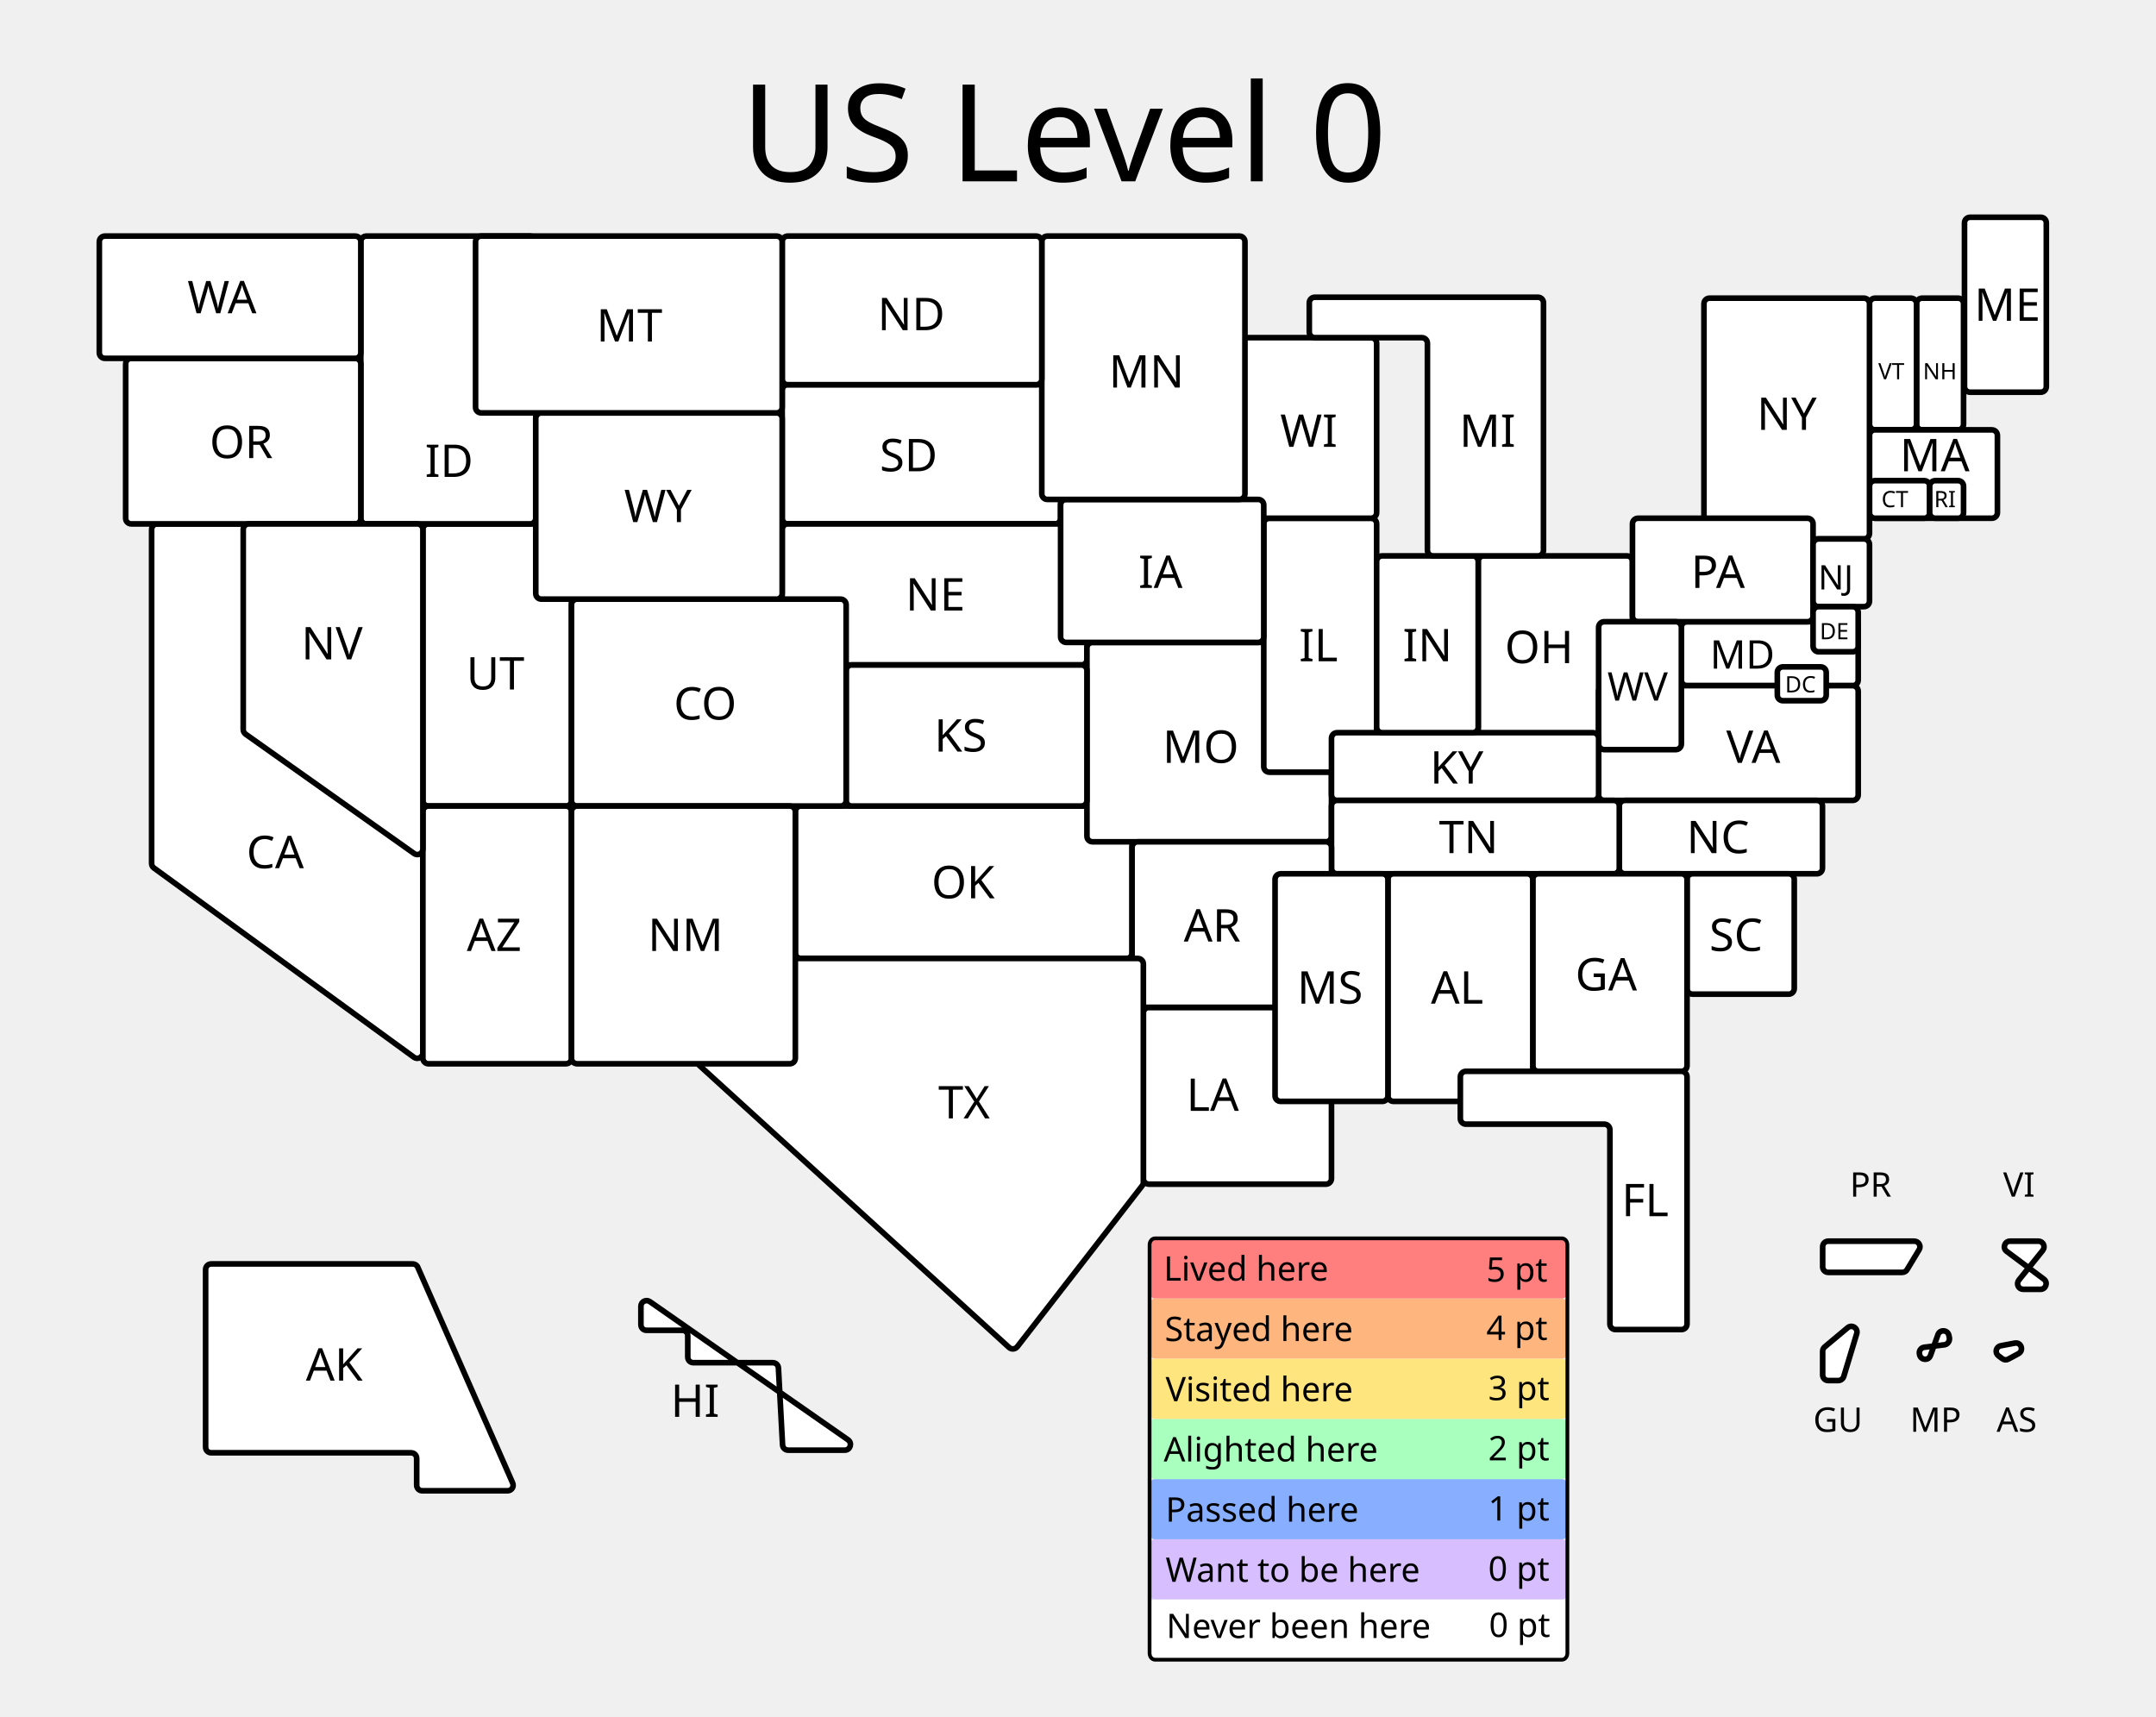
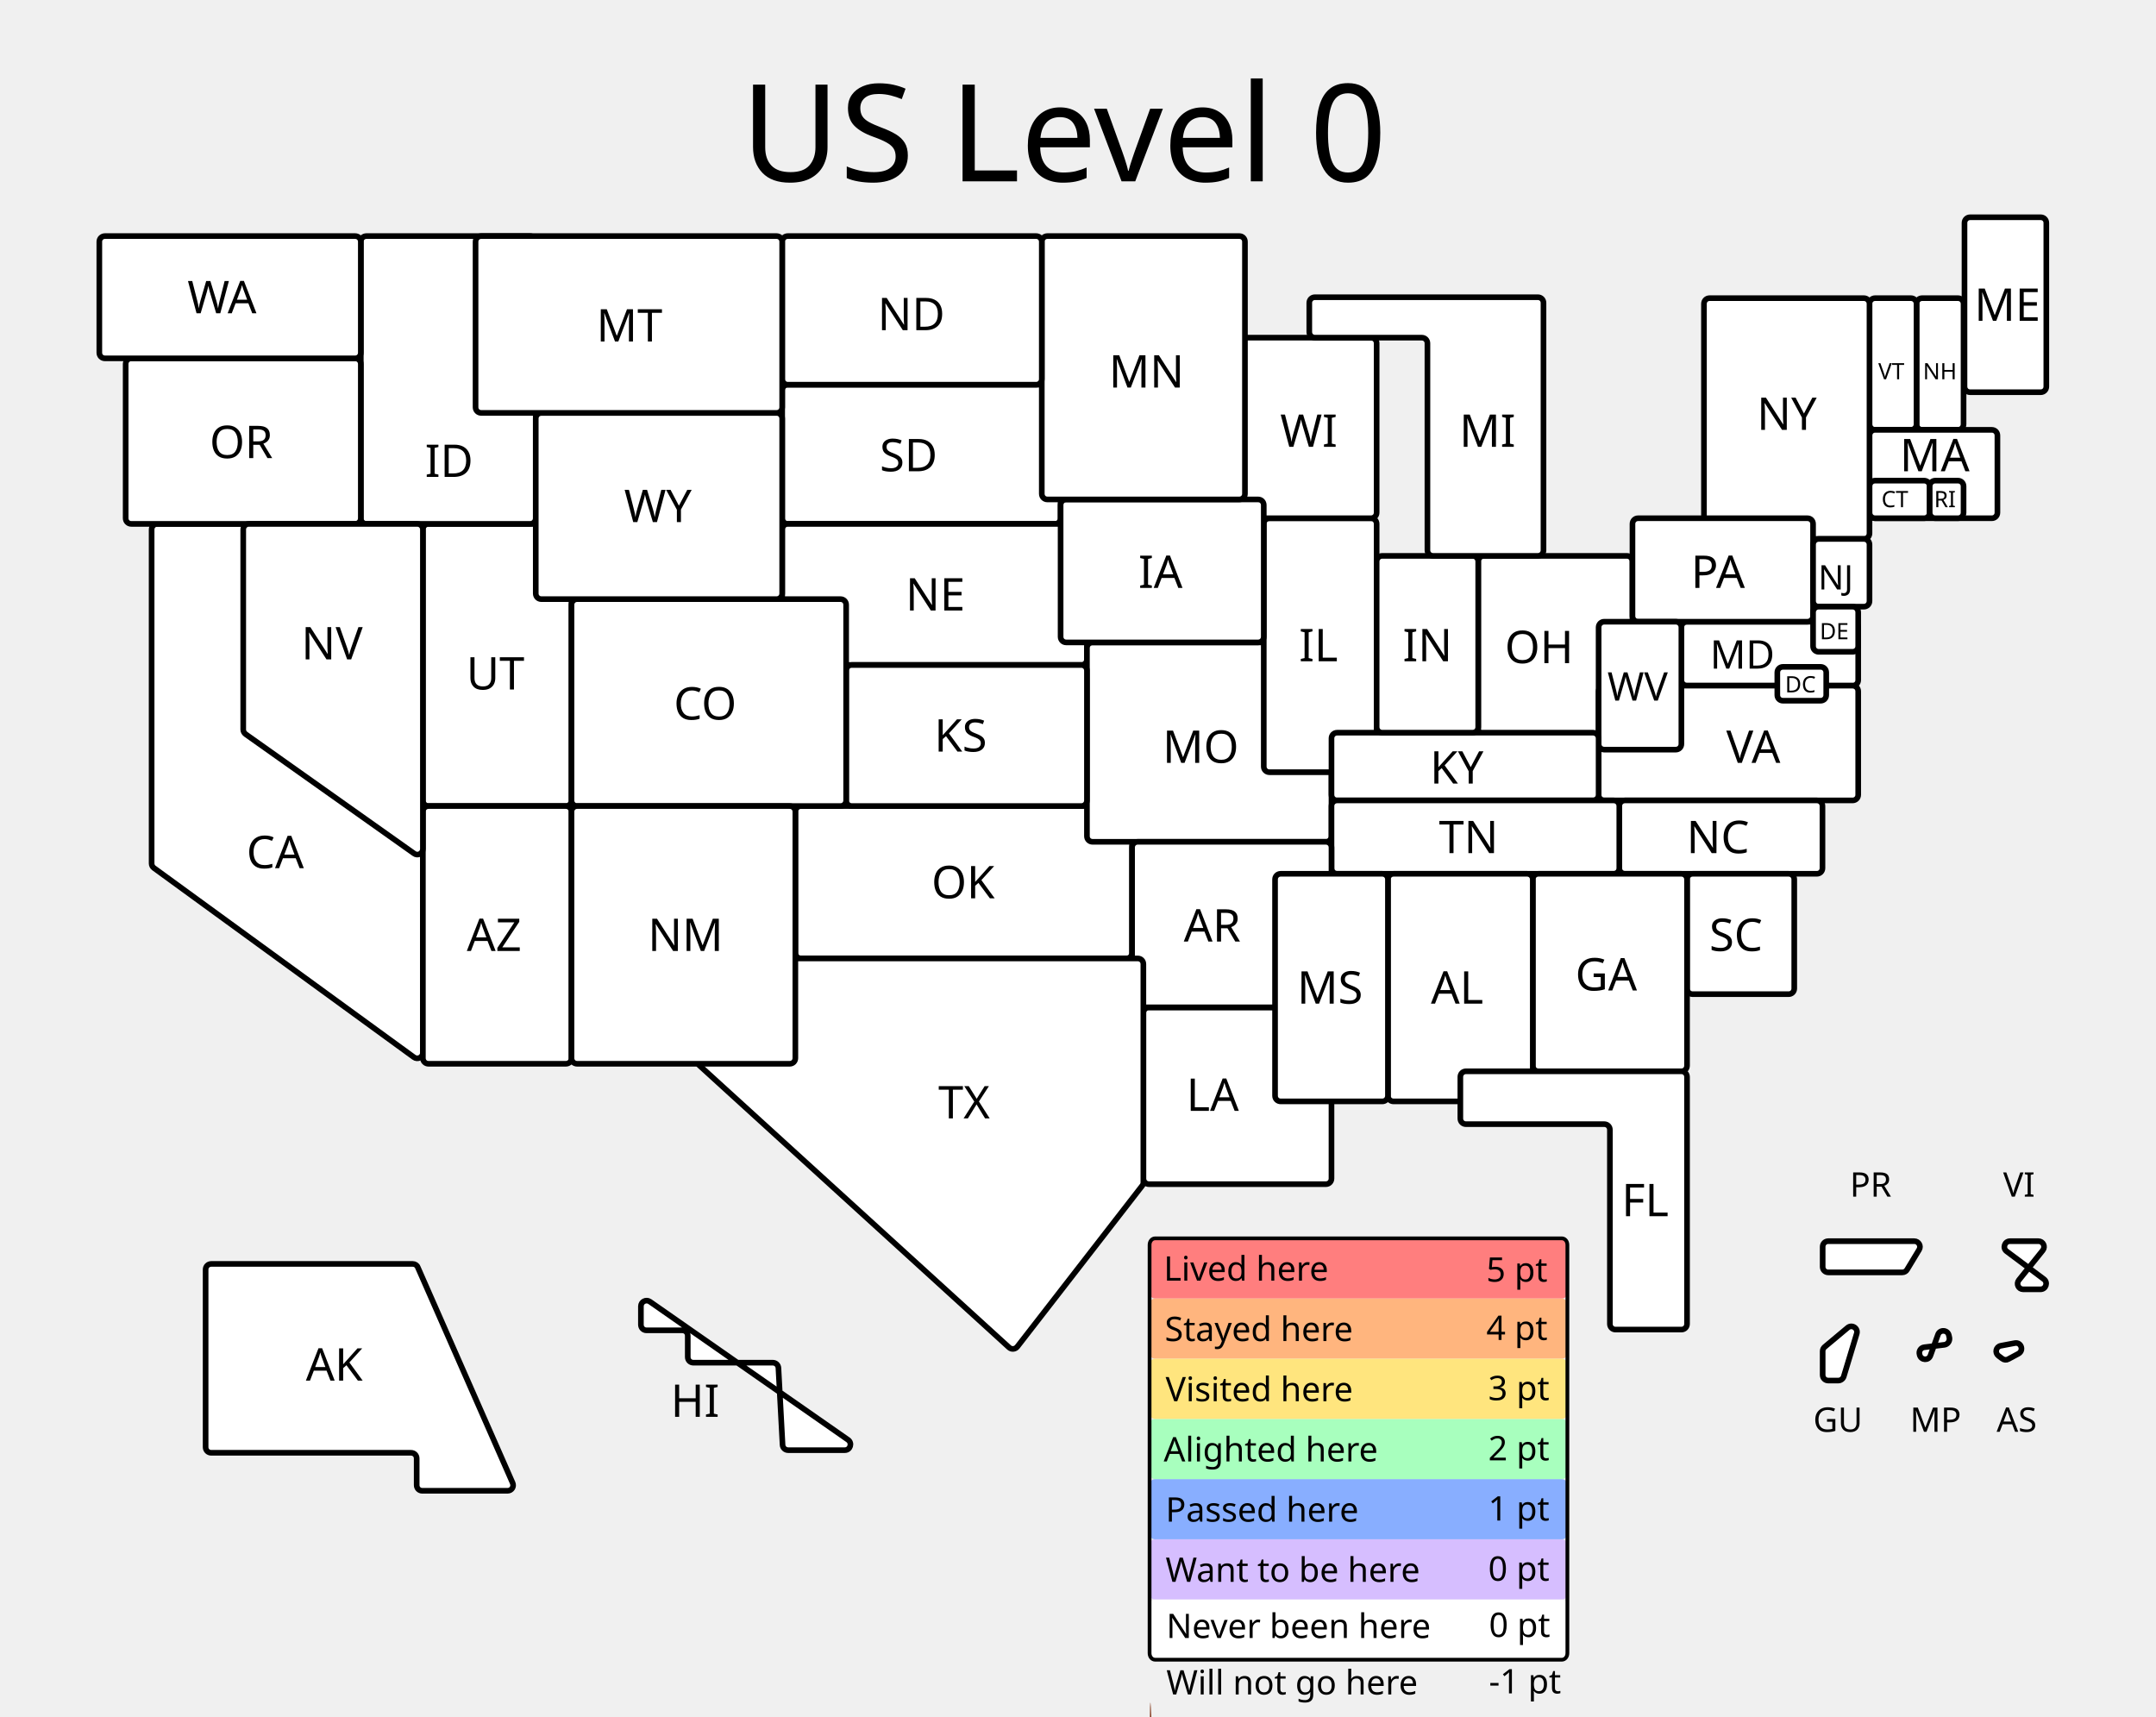
<svg xmlns="http://www.w3.org/2000/svg" version="1.1" id="Layer_1" x="0px" y="0px" viewBox="0 0 1146.1 912.5" style="enable-background:new 0 0 1146.1 912.5;" xml:space="preserve">
  <style type="text/css">
	.st0{display:none;fill:#A9A9D9;}
	.st1{fill:#FFFFFF;stroke:#000000;stroke-width:3;stroke-miterlimit:10;}
	.st2{fill:#88AEFF;}
	.st3{fill:#FF7E7E;}
	.st4{fill:#A8FFBE;}
	.st5{fill:#FFB57E;}
	.st6{fill:#D6BEFF;}
+ 	.nvrGo{fill:#873e23;}
	.st7{fill:#FFE57E;}
	.st8{fill:#FFFFFF;}
	.st9{fill:none;stroke:#000000;stroke-width:2;stroke-miterlimit:10;}
	.st10{fill:none;}
	.st11{font-family:'LucidaSans-Demi';}
	.st12{font-size:18px;}
	.st13{font-size:24px;}
	.st14{font-size:21px;}
	.st15{font-size:12px;}
	.st16{font-size:72px;}
</style>
  <rect x="-43.8" y="-7.1" class="st0" width="1920" height="1080" />
  <g id="Bricks">
    <path id="Maryland" class="st1" d="M896.8,330.5h88c1.7,0,3,1.3,3,3v28c0,1.7-1.3,3-3,3h-88c-1.7,0-3-1.3-3-3v-28   C893.8,331.8,895.1,330.5,896.8,330.5z" />
    <path id="Ohio" class="st1" d="M788.8,295.5h76c1.7,0,3,1.3,3,3v89c0,1.7-1.3,3-3,3h-76c-1.7,0-3-1.3-3-3v-89   C785.8,296.8,787.1,295.5,788.8,295.5z" />
    <path id="California_00000140707012503817619100000001182051640300806539_" class="st1" d="M224.8,281.5v278.1   c0,2.5-2.8,3.9-4.8,2.4L81.8,461.4c-0.8-0.6-1.2-1.5-1.2-2.4V281.5c0-1.7,1.3-3,3-3h138.2C223.5,278.5,224.8,279.8,224.8,281.5z" />
    <path id="Utah" class="st1" d="M227.8,278.5h73c1.7,0,3,1.3,3,3v144c0,1.7-1.3,3-3,3h-73c-1.7,0-3-1.3-3-3v-144   C224.8,279.8,226.1,278.5,227.8,278.5z" />
    <path id="Idaho" class="st1" d="M194.8,125.5h87c1.7,0,3,1.3,3,3v147c0,1.7-1.3,3-3,3h-87c-1.7,0-3-1.3-3-3v-147   C191.8,126.8,193.1,125.5,194.8,125.5z" />
    <path id="South_Dakota" class="st1" d="M418.8,204.5h142c1.7,0,3,1.3,3,3v68c0,1.7-1.3,3-3,3h-142c-1.7,0-3-1.3-3-3v-68   C415.8,205.8,417.1,204.5,418.8,204.5z" />
    <path id="Nebraska" class="st1" d="M418.8,278.5h156c1.7,0,3,1.3,3,3v69c0,1.7-1.3,3-3,3h-156c-1.7,0-3-1.3-3-3v-69   C415.8,279.8,417.1,278.5,418.8,278.5z" />
    <path id="Oklahoma" class="st1" d="M425.8,428.5h173c1.7,0,3,1.3,3,3v75c0,1.7-1.3,3-3,3h-173c-1.7,0-3-1.3-3-3v-75   C422.8,429.8,424.1,428.5,425.8,428.5z" />
    <path id="Missouri" class="st1" d="M580.8,341.5h124c1.7,0,3,1.3,3,3v100c0,1.7-1.3,3-3,3h-124c-1.7,0-3-1.3-3-3v-100   C577.8,342.8,579.1,341.5,580.8,341.5z" />
    <path id="Illinois" class="st1" d="M674.8,275.5h54c1.7,0,3,1.3,3,3v129c0,1.7-1.3,3-3,3h-54c-1.7,0-3-1.3-3-3v-129   C671.8,276.8,673.1,275.5,674.8,275.5z" />
    <path id="Maine" class="st1" d="M1047.3,115.5h37.5c1.7,0,3,1.3,3,3v87c0,1.7-1.3,3-3,3h-37.5c-1.7,0-3-1.3-3-3v-87   C1044.3,116.8,1045.6,115.5,1047.3,115.5z" />
    <path id="New_Hampshire" class="st1" d="M1021.8,158.5h19c1.7,0,3,1.3,3,3v64c0,1.7-1.3,3-3,3h-19c-1.7,0-3-1.3-3-3v-64   C1018.8,159.8,1020.1,158.5,1021.8,158.5z" />
    <path id="Vermont" class="st1" d="M996.8,158.5h19c1.7,0,3,1.3,3,3v64c0,1.7-1.3,3-3,3h-19c-1.7,0-3-1.3-3-3v-64   C993.8,159.8,995.1,158.5,996.8,158.5z" />
    <path id="Massachusettes" class="st1" d="M996.8,228.5h62c1.7,0,3,1.3,3,3v41c0,1.7-1.3,3-3,3h-62c-1.7,0-3-1.3-3-3v-41   C993.8,229.8,995.1,228.5,996.8,228.5z" />
    <path id="Connecticut" class="st1" d="M996.8,255.5h26c1.7,0,3,1.3,3,3v14c0,1.7-1.3,3-3,3h-26c-1.7,0-3-1.3-3-3v-14   C993.8,256.8,995.1,255.5,996.8,255.5z" />
    <path id="New_York" class="st1" d="M908.8,158.5h82c1.7,0,3,1.3,3,3v122c0,1.7-1.3,3-3,3h-82c-1.7,0-3-1.3-3-3v-122   C905.8,159.8,907.1,158.5,908.8,158.5z" />
    <path id="Rhode_Island" class="st1" d="M1028.8,255.5h12c1.7,0,3,1.3,3,3v14c0,1.7-1.3,3-3,3h-12c-1.7,0-3-1.3-3-3v-14   C1025.8,256.8,1027.1,255.5,1028.8,255.5z" />
    <path id="Pennsylvania" class="st1" d="M870.8,275.5h90c1.7,0,3,1.3,3,3v49c0,1.7-1.3,3-3,3h-90c-1.7,0-3-1.3-3-3v-49   C867.8,276.8,869.1,275.5,870.8,275.5z" />
    <path id="New_Jersy" class="st1" d="M966.8,286.5h24c1.7,0,3,1.3,3,3v30c0,1.7-1.3,3-3,3h-24c-1.7,0-3-1.3-3-3v-30   C963.8,287.8,965.1,286.5,966.8,286.5z" />
    <path id="Delaware" class="st1" d="M966.8,322.5h18c1.7,0,3,1.3,3,3v18c0,1.7-1.3,3-3,3h-18c-1.7,0-3-1.3-3-3v-18   C963.8,323.8,965.1,322.5,966.8,322.5z" />
    <path id="Virginia" class="st1" d="M852.8,364.5h132c1.7,0,3,1.3,3,3v55c0,1.7-1.3,3-3,3h-132c-1.7,0-3-1.3-3-3v-55   C849.8,365.8,851.1,364.5,852.8,364.5z" />
    <path id="DC" class="st1" d="M947.8,354.5h20c1.7,0,3,1.3,3,3v12c0,1.7-1.3,3-3,3h-20c-1.7,0-3-1.3-3-3v-12   C944.8,355.8,946.1,354.5,947.8,354.5z" />
    <path id="West_Virginia" class="st1" d="M852.8,330.5h38c1.7,0,3,1.3,3,3v62c0,1.7-1.3,3-3,3h-38c-1.7,0-3-1.3-3-3v-62   C849.8,331.8,851.1,330.5,852.8,330.5z" />
    <path id="Kentucky" class="st1" d="M710.8,389.5h136c1.7,0,3,1.3,3,3v30c0,1.7-1.3,3-3,3h-136c-1.7,0-3-1.3-3-3v-30   C707.8,390.8,709.1,389.5,710.8,389.5z" />
    <path id="North_Carolina" class="st1" d="M863.8,425.5h102c1.7,0,3,1.3,3,3v33c0,1.7-1.3,3-3,3h-102c-1.7,0-3-1.3-3-3v-33   C860.8,426.8,862.1,425.5,863.8,425.5z" />
    <path id="Tennessee" class="st1" d="M710.8,425.5h147c1.7,0,3,1.3,3,3v33c0,1.7-1.3,3-3,3h-147c-1.7,0-3-1.3-3-3v-33   C707.8,426.8,709.1,425.5,710.8,425.5z" />
    <path id="South_Carolina" class="st1" d="M899.8,464.5h51c1.7,0,3,1.3,3,3v58c0,1.7-1.3,3-3,3h-51c-1.7,0-3-1.3-3-3v-58   C896.8,465.8,898.1,464.5,899.8,464.5z" />
    <path id="Georgia" class="st1" d="M817.8,464.5h76c1.7,0,3,1.3,3,3v99c0,1.7-1.3,3-3,3h-76c-1.7,0-3-1.3-3-3v-99   C814.8,465.8,816.1,464.5,817.8,464.5z" />
    <path id="Alabama" class="st1" d="M740.8,464.5h71c1.7,0,3,1.3,3,3v115c0,1.7-1.3,3-3,3h-71c-1.7,0-3-1.3-3-3v-115   C737.8,465.8,739.1,464.5,740.8,464.5z" />
    <path id="Indiana" class="st1" d="M734.8,295.5h48c1.7,0,3,1.3,3,3v88c0,1.7-1.3,3-3,3h-48c-1.7,0-3-1.3-3-3v-88   C731.8,296.8,733.1,295.5,734.8,295.5z" />
    <path id="Wisconsin" class="st1" d="M640.8,179.5h88c1.7,0,3,1.3,3,3v90c0,1.7-1.3,3-3,3h-88c-1.7,0-3-1.3-3-3v-90   C637.8,180.8,639.1,179.5,640.8,179.5z" />
    <path id="Louisiana" class="st1" d="M610.8,535.5h94c1.7,0,3,1.3,3,3v88c0,1.7-1.3,3-3,3h-94c-1.7,0-3-1.3-3-3v-88   C607.8,536.8,609.1,535.5,610.8,535.5z" />
    <path id="Arkansas" class="st1" d="M604.8,447.5h100c1.7,0,3,1.3,3,3v82c0,1.7-1.3,3-3,3h-100c-1.7,0-3-1.3-3-3v-82   C601.8,448.8,603.1,447.5,604.8,447.5z" />
    <path id="Mississippi" class="st1" d="M680.8,464.5h54c1.7,0,3,1.3,3,3v115c0,1.7-1.3,3-3,3h-54c-1.7,0-3-1.3-3-3v-115   C677.8,465.8,679.1,464.5,680.8,464.5z" />
    <path id="Iowa" class="st1" d="M566.8,265.5h102c1.7,0,3,1.3,3,3v70c0,1.7-1.3,3-3,3h-102c-1.7,0-3-1.3-3-3v-70   C563.8,266.8,565.1,265.5,566.8,265.5z" />
    <path id="Minnesota" class="st1" d="M556.8,125.5h102c1.7,0,3,1.3,3,3v134c0,1.7-1.3,3-3,3h-102c-1.7,0-3-1.3-3-3v-134   C553.8,126.8,555.1,125.5,556.8,125.5z" />
    <path id="Kansas" class="st1" d="M452.8,353.5h122c1.7,0,3,1.3,3,3v69c0,1.7-1.3,3-3,3h-122c-1.7,0-3-1.3-3-3v-69   C449.8,354.8,451.1,353.5,452.8,353.5z" />
    <path id="North_Dakota" class="st1" d="M418.8,125.5h132c1.7,0,3,1.3,3,3v73c0,1.7-1.3,3-3,3h-132c-1.7,0-3-1.3-3-3v-73   C415.8,126.8,417.1,125.5,418.8,125.5z" />
    <path id="Colorado" class="st1" d="M306.8,318.5h140c1.7,0,3,1.3,3,3v104c0,1.7-1.3,3-3,3h-140c-1.7,0-3-1.3-3-3v-104   C303.8,319.8,305.1,318.5,306.8,318.5z" />
    <path id="Wyoming" class="st1" d="M287.8,219.5h125c1.7,0,3,1.3,3,3v93c0,1.7-1.3,3-3,3h-125c-1.7,0-3-1.3-3-3v-93   C284.8,220.8,286.1,219.5,287.8,219.5z" />
    <path id="Montana" class="st1" d="M255.8,125.5h157c1.7,0,3,1.3,3,3v88c0,1.7-1.3,3-3,3h-157c-1.7,0-3-1.3-3-3v-88   C252.8,126.8,254.1,125.5,255.8,125.5z" />
    <path id="Arizona" class="st1" d="M227.8,428.5h73c1.7,0,3,1.3,3,3v131c0,1.7-1.3,3-3,3h-73c-1.7,0-3-1.3-3-3v-131   C224.8,429.8,226.1,428.5,227.8,428.5z" />
    <path id="Oregon" class="st1" d="M69.8,190.5h119c1.7,0,3,1.3,3,3v82c0,1.7-1.3,3-3,3h-119c-1.7,0-3-1.3-3-3v-82   C66.8,191.8,68.1,190.5,69.8,190.5z" />
    <path id="Washington" class="st1" d="M55.8,125.5h133c1.7,0,3,1.3,3,3v59c0,1.7-1.3,3-3,3h-133c-1.7,0-3-1.3-3-3v-59   C52.8,126.8,54.1,125.5,55.8,125.5z" />
    <path id="Texas_00000129888481656439271060000007674165061418467483_" class="st1" d="M607.8,512.5v116c0,0.7-0.2,1.3-0.6,1.8   l-66.4,85.6c-1.1,1.4-3.1,1.6-4.4,0.4L371.8,566.4c-0.6-0.6-1-1.4-1-2.2v-51.7c0-1.7,1.3-3,3-3h231   C606.5,509.5,607.8,510.8,607.8,512.5z" />
    <path id="New_Mexico" class="st1" d="M306.8,428.5h113c1.7,0,3,1.3,3,3v131c0,1.7-1.3,3-3,3h-113c-1.7,0-3-1.3-3-3v-131   C303.8,429.8,305.1,428.5,306.8,428.5z" />
    <path id="Michigan_00000173876462608953045610000014499170677283016070_" class="st1" d="M820.5,161v131.5c0,1.7-1.3,3-3,3h-55.7   c-1.7,0-3-1.3-3-3v-110c0-1.7-1.3-3-3-3H699c-1.7,0-3-1.3-3-3V161c0-1.7,1.3-3,3-3h118.5C819.2,158,820.5,159.3,820.5,161z" />
    <path id="Florida_00000057132114808548710340000014577455763496910264_" class="st1" d="M896.8,572.5v131.3c0,1.7-1.3,3-3,3h-35   c-1.7,0-3-1.3-3-3V600.6c0-1.7-1.3-3-3-3h-73.5c-1.7,0-3-1.3-3-3v-22.1c0-1.7,1.3-3,3-3h114.5C895.5,569.5,896.8,570.8,896.8,572.5   z" />
    <path id="Alaska_00000182500242680102214940000013278701360706371739_" class="st1" d="M269.8,792.5h-45.3c-1.7,0-3-1.3-3-3v-14.2   c0-1.7-1.3-3-3-3H112.3c-1.7,0-3-1.3-3-3v-94.4c0-1.7,1.3-3,3-3h107.1c1.2,0,2.3,0.7,2.7,1.8l50.4,114.6   C273.4,790.3,272,792.5,269.8,792.5z" />
    <path id="Hawaii_00000045586248865642192760000012134660255679343246_" class="st1" d="M362.7,707.2h-19c-1.7,0-3-1.3-3-3v-9.8   c0-2.4,2.7-3.8,4.7-2.5l105.4,73.5c2.4,1.7,1.2,5.5-1.7,5.5H419c-1.6,0-2.9-1.2-3-2.8l-2.2-40.9c-0.1-1.6-1.4-2.8-3-2.8h-42.2   c-1.7,0-3-1.3-3-3v-11.1C365.7,708.5,364.4,707.2,362.7,707.2z" />
    <path id="Puerto_Rico_00000180331476162634955390000011362288705847435143_" class="st1" d="M1020.2,664.3l-6.4,10.6   c-0.5,0.9-1.5,1.5-2.6,1.5h-39.3c-1.7,0-3-1.3-3-3v-10.6c0-1.7,1.3-3,3-3h45.7C1019.9,659.8,1021.4,662.3,1020.2,664.3z" />
    <path id="Guam_00000076578533113390495400000004926123847316317116_" class="st1" d="M977.2,733.9h-5.3c-1.7,0-3-1.3-3-3v-12.6   c0-0.9,0.4-1.7,1.1-2.3l12.2-10.2c2.3-1.9,5.7,0.3,4.8,3.2l-6.9,22.8C979.7,733,978.5,733.9,977.2,733.9z" />
    <path id="Northern_Mariana_Islands_00000101101791922383464930000005700716065887966869_" class="st1" d="M1033.6,714.9l-10.7,1.3   c-1.8,0.2-3,2-2.5,3.8l0.1,0.4c0.8,2.8,4.7,3,5.7,0.2l4-11.1c1-2.9,5.2-2.6,5.8,0.4l0.3,1.4C1036.5,713,1035.3,714.7,1033.6,714.9z   " />
    <path id="American_Samoa_00000044891671831360212890000014712037268084581548_" class="st1" d="M1073,719.6l-5.4,2.9   c-1,0.6-2.3,0.5-3.3-0.3l-2-1.5c-2-1.6-1.3-4.8,1.3-5.3l7.4-1.4C1074.4,713.3,1076,717.9,1073,719.6z" />
    <path id="Nevada_00000177478287100974846350000011313198409202706855_" class="st1" d="M224.8,281.5v169.8c0,2.4-2.7,3.9-4.7,2.4   l-89.5-63.4c-0.8-0.6-1.3-1.5-1.3-2.4V281.5c0-1.7,1.3-3,3-3h89.5C223.5,278.5,224.8,279.8,224.8,281.5z" />
    <path id="US_Virgin_Islands_00000160155931451388215700000007055535104317415314_" class="st1" d="M1068.5,659.8h15.1   c2.5,0,3.9,2.9,2.3,4.9l-12.7,15.8c-1.6,2-0.2,4.9,2.3,4.9h9.2c2.9,0,4.1-3.7,1.8-5.4l-19.8-14.8   C1064.4,663.5,1065.6,659.8,1068.5,659.8z" />
  </g>
  <g id="Layer_4">
    <path class="st2" d="M614.1,786.3h216.1c1.7,0,3,1.3,3,3v26c0,1.7-1.3,3-3,3H614.1c-1.7,0-3-1.3-3-3v-26   C611.1,787.6,612.4,786.3,614.1,786.3z" />
    <path class="st3" d="M614.1,658.3h216.1c1.7,0,3,1.3,3,3v26c0,1.7-1.3,3-3,3H614.1c-1.7,0-3-1.3-3-3v-26   C611.1,659.6,612.4,658.3,614.1,658.3z" />
    <path class="st4" d="M614.1,754.3h216.1c1.7,0,3,1.3,3,3v26c0,1.7-1.3,3-3,3H614.1c-1.7,0-3-1.3-3-3v-26   C611.1,755.6,612.4,754.3,614.1,754.3z" />
    <path class="st5" d="M614.1,690.3h216.1c1.7,0,3,1.3,3,3v26c0,1.7-1.3,3-3,3H614.1c-1.7,0-3-1.3-3-3v-26   C611.1,691.6,612.4,690.3,614.1,690.3z" />
    <path class="st6" d="M614.1,818.3h216.1c1.7,0,3,1.3,3,3v26c0,1.7-1.3,3-3,3H614.1c-1.7,0-3-1.3-3-3v-26   C611.1,819.6,612.4,818.3,614.1,818.3z" />
    <path class="st7" d="M614.1,722.3h216.1c1.7,0,3,1.3,3,3v26c0,1.7-1.3,3-3,3H614.1c-1.7,0-3-1.3-3-3v-26   C611.1,723.6,612.4,722.3,614.1,722.3z" />
    <path class="st8" d="M614.1,850.3h216.1c1.7,0,3,1.3,3,3v26c0,1.7-1.3,3-3,3H614.1c-1.7,0-3-1.3-3-3v-26   C611.1,851.6,612.4,850.3,614.1,850.3z" />
+     <path class="nvrGo" d="M614.1,946.3h216.1c1.7,0,3,1.3,3,3v26c0,1.7-1.3,3-3,3H614.1c-1.7,0-3-1.3-3-3v-26   C611.1,851.6,612.4,946.3,614.1,946.3z" />
    <path class="st9" d="M614.1,658.3h216.1c1.7,0,3,1.5,3,3.5v217c0,2-1.3,3.5-3,3.5H614.1c-1.7,0-3-1.5-3-3.5v-217   C611.1,659.8,612.4,658.3,614.1,658.3z" />
    <path class="st10" d="M621.6,665.9h90.2c1.7,0,3,1.3,3,3v10.6c0,1.7-1.3,3-3,3h-90.2c-1.7,0-3-1.3-3-3v-10.6   C618.6,667.2,619.9,665.9,621.6,665.9z" />
    <text transform="matrix(1 0 0 1 618.6051 680.7761)" class="st11 st12">Lived here </text>
    <path class="st10" d="M622.2,698.1h117.9c1.7,0,3,1.3,3,3v10.6c0,1.7-1.3,3-3,3H622.2c-1.7,0-3-1.3-3-3v-10.6   C619.2,699.4,620.5,698.1,622.2,698.1z" />
    <text transform="matrix(1 0 0 1 619.1549 712.8942)" class="st11 st12">Stayed here </text>
    <path class="st10" d="M622.6,730.1h117.9c1.7,0,3,1.3,3,3v10.6c0,1.7-1.3,3-3,3H622.6c-1.7,0-3-1.3-3-3v-10.6   C619.6,731.4,620.9,730.1,622.6,730.1z" />
    <text transform="matrix(1 0 0 1 619.6115 744.8932)" class="st11 st12">Visited here </text>
    <path class="st10" d="M621.6,762.1h117.9c1.7,0,3,1.3,3,3v10.6c0,1.7-1.3,3-3,3H621.6c-1.7,0-3-1.3-3-3v-10.6   C618.6,763.4,619.9,762.1,621.6,762.1z" />
    <text transform="matrix(1 0 0 1 618.6115 776.8934)" class="st11 st12">Alighted here </text>
    <path class="st10" d="M622.6,794.1h117.9c1.7,0,3,1.3,3,3v10.6c0,1.7-1.3,3-3,3H622.6c-1.7,0-3-1.3-3-3v-10.6   C619.6,795.4,620.9,794.1,622.6,794.1z" />
    <text transform="matrix(1 0 0 1 619.6115 808.8934)" class="st11 st12">Passed here </text>
    <path class="st10" d="M622.6,826.1h165.5c1.7,0,3,1.3,3,3v10.6c0,1.7-1.3,3-3,3H622.6c-1.7,0-3-1.3-3-3v-10.6   C619.6,827.4,620.9,826.1,622.6,826.1z" />
    <text transform="matrix(1 0 0 1 619.6115 840.8934)" class="st11 st12">Want to be here</text>
    <path class="st10" d="M766.5,666.5h53.4c1.7,0,3,1.3,3,3v10.6c0,1.7-1.3,3-3,3h-53.4c-1.7,0-3-1.3-3-3v-10.6   C763.5,667.8,764.8,666.5,766.5,666.5z" />
    <text transform="matrix(1 0 0 1 790.0876 681.3134)" class="st11 st12">5 pt </text>
    <path class="st10" d="M766.5,697.5h53.4c1.7,0,3,1.3,3,3v10.6c0,1.7-1.3,3-3,3h-53.4c-1.7,0-3-1.3-3-3v-10.6   C763.5,698.8,764.8,697.5,766.5,697.5z" />
    <text transform="matrix(1 0 0 1 790.1151 712.3134)" class="st11 st12">4 pt </text>
    <path class="st10" d="M767.5,729.5h53.4c1.7,0,3,1.3,3,3v10.6c0,1.7-1.3,3-3,3h-53.4c-1.7,0-3-1.3-3-3v-10.6   C764.5,730.8,765.8,729.5,767.5,729.5z" />
    <text transform="matrix(1 0 0 1 791.1151 744.3134)" class="st11 st12">3 pt </text>
    <path class="st10" d="M767.5,761.5h53.4c1.7,0,3,1.3,3,3v10.6c0,1.7-1.3,3-3,3h-53.4c-1.7,0-3-1.3-3-3v-10.6   C764.5,762.8,765.8,761.5,767.5,761.5z" />
    <text transform="matrix(1 0 0 1 791.1151 776.3134)" class="st11 st12">2 pt </text>
    <path class="st10" d="M767.5,793.5h53.4c1.7,0,3,1.3,3,3v10.6c0,1.7-1.3,3-3,3h-53.4c-1.7,0-3-1.3-3-3v-10.6   C764.5,794.8,765.8,793.5,767.5,793.5z" />
    <text transform="matrix(1 0 0 1 791.1151 808.3134)" class="st11 st12">1 pt </text>
    <path class="st10" d="M767.5,825.5h53.4c1.7,0,3,1.3,3,3v10.6c0,1.7-1.3,3-3,3h-53.4c-1.7,0-3-1.3-3-3v-10.6   C764.5,826.8,765.8,825.5,767.5,825.5z" />
    <text transform="matrix(1 0 0 1 791.1151 840.3134)" class="st11 st12">0 pt </text>
    <path class="st10" d="M623,856h165.5c1.7,0,3,1.3,3,3v10.6c0,1.7-1.3,3-3,3H623c-1.7,0-3-1.3-3-3V859C620,857.3,621.3,856,623,856z   " />
    <text transform="matrix(1 0 0 1 620.0115 870.7708)" class="st11 st12">Never been here </text>
    <path class="st10" d="M767.9,855.4h53.4c1.7,0,3,1.3,3,3V869c0,1.7-1.3,3-3,3h-53.4c-1.7,0-3-1.3-3-3v-10.6   C764.9,856.7,766.2,855.4,767.9,855.4z" />
    <text transform="matrix(1 0 0 1 791.5151 870.1907)" class="st11 st12">0 pt </text>
+     <text transform="matrix(1 0 0 1 620.0115 900.7708)" class="st11 st12">Will not go here </text>
+     <path class="st10" d="M767.9,885.4h53.4c1.7,0,3,1.3,3,3V869c0,1.7-1.3,3-3,3h-53.4c-1.7,0-3-1.3-3-3v-10.6   C764.9,856.7,766.2,885.4,767.9,885.4z" />
+     <text transform="matrix(1 0 0 1 791.5151 900.1907)" class="st11 st12">-1 pt </text>
  </g>
  <g id="Texts">
    <rect x="579.4" y="181" class="st10" width="58.3" height="32.5" />
    <text transform="matrix(1 0 0 1 589.4671 206.0187)" class="st11 st13">MN</text>
    <rect x="588.4" y="287.5" class="st10" width="58.3" height="32.5" />
    <text transform="matrix(1 0 0 1 605.1514 312.5305)" class="st11 st13">IA</text>
    <rect x="608.4" y="380.5" class="st10" width="58.3" height="32.5" />
    <text transform="matrix(1 0 0 1 618.0379 405.5307)" class="st11 st13">MO</text>
    <rect x="617.4" y="475.5" class="st10" width="58.3" height="32.5" />
    <text transform="matrix(1 0 0 1 629.2762 500.5307)" class="st11 st13">AR</text>
    <rect x="617.4" y="565.5" class="st10" width="58.3" height="32.5" />
    <text transform="matrix(1 0 0 1 630.659 590.5308)" class="st11 st13">LA</text>
    <rect x="678.4" y="508.5" class="st10" width="58.3" height="32.5" />
    <text transform="matrix(1 0 0 1 689.5378 533.5308)" class="st11 st13">MS</text>
    <rect x="747.4" y="508.5" class="st10" width="58.3" height="32.5" />
    <text transform="matrix(1 0 0 1 760.6589 533.5308)" class="st11 st13">AL</text>
    <rect x="826.4" y="501.5" class="st10" width="58.3" height="32.5" />
    <text transform="matrix(1 0 0 1 837.4031 526.5306)" class="st11 st13">GA</text>
    <rect x="896.4" y="480.5" class="st10" width="58.3" height="32.5" />
    <text transform="matrix(1 0 0 1 908.6511 505.5307)" class="st11 st13">SC</text>
    <rect x="885.4" y="428.5" class="st10" width="58.3" height="32.5" />
    <text transform="matrix(1 0 0 1 896.5378 453.5307)" class="st11 st13">NC</text>
    <rect x="905.4" y="380.5" class="st10" width="58.3" height="32.5" />
    <text transform="matrix(1 0 0 1 917.6511 405.5307)" class="st11 st13">VA</text>
    <rect x="752.4" y="428.5" class="st10" width="58.3" height="32.5" />
    <text transform="matrix(1 0 0 1 764.9208 453.5307)" class="st11 st13">TN</text>
    <rect x="747.4" y="391.5" class="st10" width="58.3" height="32.5" />
    <text transform="matrix(1 0 0 1 760.155 416.5307)" class="st11 st13">KY</text>
    <rect x="729.4" y="326.5" class="st10" width="58.3" height="32.5" />
    <text transform="matrix(1 0 0 1 745.6649 351.5306)" class="st11 st13">IN</text>
    <rect x="672.4" y="326.5" class="st10" width="58.3" height="32.5" />
    <text transform="matrix(1 0 0 1 690.5339 351.5306)" class="st11 st13">IL</text>
    <rect x="789.4" y="327.5" class="st10" width="58.3" height="32.5" />
    <text transform="matrix(1 0 0 1 799.9169 352.5306)" class="st11 st13">OH</text>
    <rect x="842.4" y="348.5" class="st10" width="58.3" height="32.5" />
    <text transform="matrix(1 0 0 1 854.4647 372.4388)" class="st11 st14">WV</text>
    <rect x="896.4" y="331.5" class="st10" width="58.3" height="32.5" />
    <text transform="matrix(1 0 0 1 909.0183 355.4388)" class="st11 st14">MD</text>
    <rect x="886.4" y="287.5" class="st10" width="58.3" height="32.5" />
    <text transform="matrix(1 0 0 1 898.9031 312.5306)" class="st11 st13">PA</text>
    <rect x="666.4" y="212.5" class="st10" width="58.3" height="32.5" />
    <text transform="matrix(1 0 0 1 680.5261 237.5307)" class="st11 st13">WI</text>
    <rect x="760.4" y="212.5" class="st10" width="58.3" height="32.5" />
    <text transform="matrix(1 0 0 1 775.7859 237.5307)" class="st11 st13">MI</text>
    <rect x="921.4" y="203.5" class="st10" width="58.3" height="32.5" />
    <text transform="matrix(1 0 0 1 933.9208 228.5307)" class="st11 st13">NY</text>
    <rect x="1038.4" y="145.5" class="st10" width="58.3" height="32.5" />
    <text transform="matrix(1 0 0 1 1049.538 170.5307)" class="st11 st13">ME</text>
    <rect x="999.4" y="225.5" class="st10" width="58.3" height="32.5" />
    <text transform="matrix(1 0 0 1 1009.911 250.5307)" class="st11 st13">MA</text>
    <rect x="847.4" y="621.5" class="st10" width="58.3" height="32.5" />
    <text transform="matrix(1 0 0 1 862.0419 646.5307)" class="st11 st13">FL</text>
    <rect x="484.4" y="569.5" class="st10" width="58.3" height="32.5" />
    <text transform="matrix(1 0 0 1 498.79 594.5308)" class="st11 st13">TX</text>
    <rect x="484.4" y="452.5" class="st10" width="58.3" height="32.5" />
    <text transform="matrix(1 0 0 1 495.1512 477.5307)" class="st11 st13">OK</text>
    <rect x="484.4" y="374.5" class="st10" width="58.3" height="32.5" />
    <text transform="matrix(1 0 0 1 496.6512 399.5307)" class="st11 st13">KS</text>
    <rect x="469.4" y="299.5" class="st10" width="58.3" height="32.5" />
    <text transform="matrix(1 0 0 1 481.417 324.5306)" class="st11 st13">NE</text>
    <rect x="455.4" y="225.5" class="st10" width="58.3" height="32.5" />
    <text transform="matrix(1 0 0 1 467.6512 250.5307)" class="st11 st13">SD</text>
    <rect x="455.4" y="150.5" class="st10" width="58.3" height="32.5" />
    <text transform="matrix(1 0 0 1 466.5379 175.5307)" class="st11 st13">ND</text>
    <rect x="305.4" y="156.5" class="st10" width="58.3" height="32.5" />
    <text transform="matrix(1 0 0 1 317.0418 181.5307)" class="st11 st13">MT</text>
    <rect x="321.4" y="252.5" class="st10" width="58.3" height="32.5" />
    <text transform="matrix(1 0 0 1 331.7821 277.5306)" class="st11 st13">WY</text>
    <rect x="347.4" y="357.5" class="st10" width="58.3" height="32.5" />
    <text transform="matrix(1 0 0 1 358.1512 382.5306)" class="st11 st13">CO</text>
    <rect x="334.4" y="480.5" class="st10" width="58.3" height="32.5" />
    <text transform="matrix(1 0 0 1 344.4248 505.5307)" class="st11 st13">NM</text>
    <rect x="235.4" y="480.5" class="st10" width="58.3" height="32.5" />
    <text transform="matrix(1 0 0 1 248.1551 505.5307)" class="st11 st13">AZ</text>
    <rect x="235.4" y="341.5" class="st10" width="58.3" height="32.5" />
    <text transform="matrix(1 0 0 1 247.9207 366.5306)" class="st11 st13">UT</text>
    <rect x="209.4" y="228.5" class="st10" width="58.3" height="32.5" />
    <text transform="matrix(1 0 0 1 225.8992 253.5307)" class="st11 st13">ID</text>
    <rect x="148.4" y="325.5" class="st10" width="58.3" height="32.5" />
    <text transform="matrix(1 0 0 1 160.1649 350.5306)" class="st11 st13">NV</text>
    <rect x="119.4" y="436.5" class="st10" width="58.3" height="32.5" />
    <text transform="matrix(1 0 0 1 131.0243 461.5307)" class="st11 st13">CA</text>
    <rect x="100.4" y="218.5" class="st10" width="58.3" height="32.5" />
    <text transform="matrix(1 0 0 1 111.4032 243.5307)" class="st11 st13">OR</text>
    <rect x="90.4" y="141.5" class="st10" width="58.3" height="32.5" />
    <text transform="matrix(1 0 0 1 99.6513 166.5307)" class="st11 st13">WA</text>
    <rect x="151" y="709" class="st10" width="58.3" height="32.5" />
    <text transform="matrix(1 0 0 1 162.5993 733.9421)" class="st11 st13">AK</text>
    <rect x="340.3" y="728.2" class="st10" width="58.3" height="32.5" />
    <text transform="matrix(1 0 0 1 356.5481 753.2007)" class="st11 st13">HI</text>
    <rect x="949.4" y="290.5" class="st10" width="58.3" height="32.5" />
    <text transform="matrix(1 0 0 1 966.5399 313.3466)" class="st11 st12">NJ</text>
    <rect x="946.7" y="324.4" class="st10" width="58.3" height="22" />
    <text transform="matrix(1 0 0 1 967.3579 339.8257)" class="st11 st15">DE</text>
    <rect x="942" y="354.9" class="st10" width="31.5" height="17.6" />
    <text transform="matrix(1 0 0 1 948.9185 368.0621)" class="st11 st15">DC</text>
    <rect x="992.6" y="256.5" class="st10" width="31.5" height="17.6" />
    <text transform="matrix(1 0 0 1 1000.153 269.6122)" class="st11 st15">CT</text>
    <rect x="1018.6" y="256.5" class="st10" width="31.5" height="17.6" />
    <text transform="matrix(1 0 0 1 1028.151 269.6122)" class="st11 st15">RI</text>
    <rect x="990.6" y="188.5" class="st10" width="31.5" height="17.6" />
    <text transform="matrix(1 0 0 1 998.4667 201.6122)" class="st11 st15">VT</text>
    <rect x="1015.6" y="188.5" class="st10" width="31.5" height="17.6" />
    <text transform="matrix(1 0 0 1 1022.227 201.6122)" class="st11 st15">NH</text>
    <rect x="1044.7" y="738.3" class="st10" width="58.3" height="32.5" />
    <text transform="matrix(1 0 0 1 1061.375 761.1207)" class="st11 st12">AS</text>
    <rect x="999.7" y="738.3" class="st10" width="58.3" height="32.5" />
    <text transform="matrix(1 0 0 1 1015.351 761.1207)" class="st11 st12">MP</text>
    <rect x="948.7" y="738.3" class="st10" width="58.3" height="32.5" />
    <text transform="matrix(1 0 0 1 963.8845 761.1207)" class="st11 st12">GU</text>
    <rect x="1044.7" y="613.3" class="st10" width="58.3" height="32.5" />
    <text transform="matrix(1 0 0 1 1064.842 636.1207)" class="st11 st12">VI</text>
    <rect x="966.7" y="613.3" class="st10" width="58.3" height="32.5" />
    <text transform="matrix(1 0 0 1 983.3748 636.1207)" class="st11 st12">PR</text>
  </g>
  <text transform="matrix(1 0 0 1 393.8206 96.3951)" class="st11 st16">US Level 0</text>
</svg>
